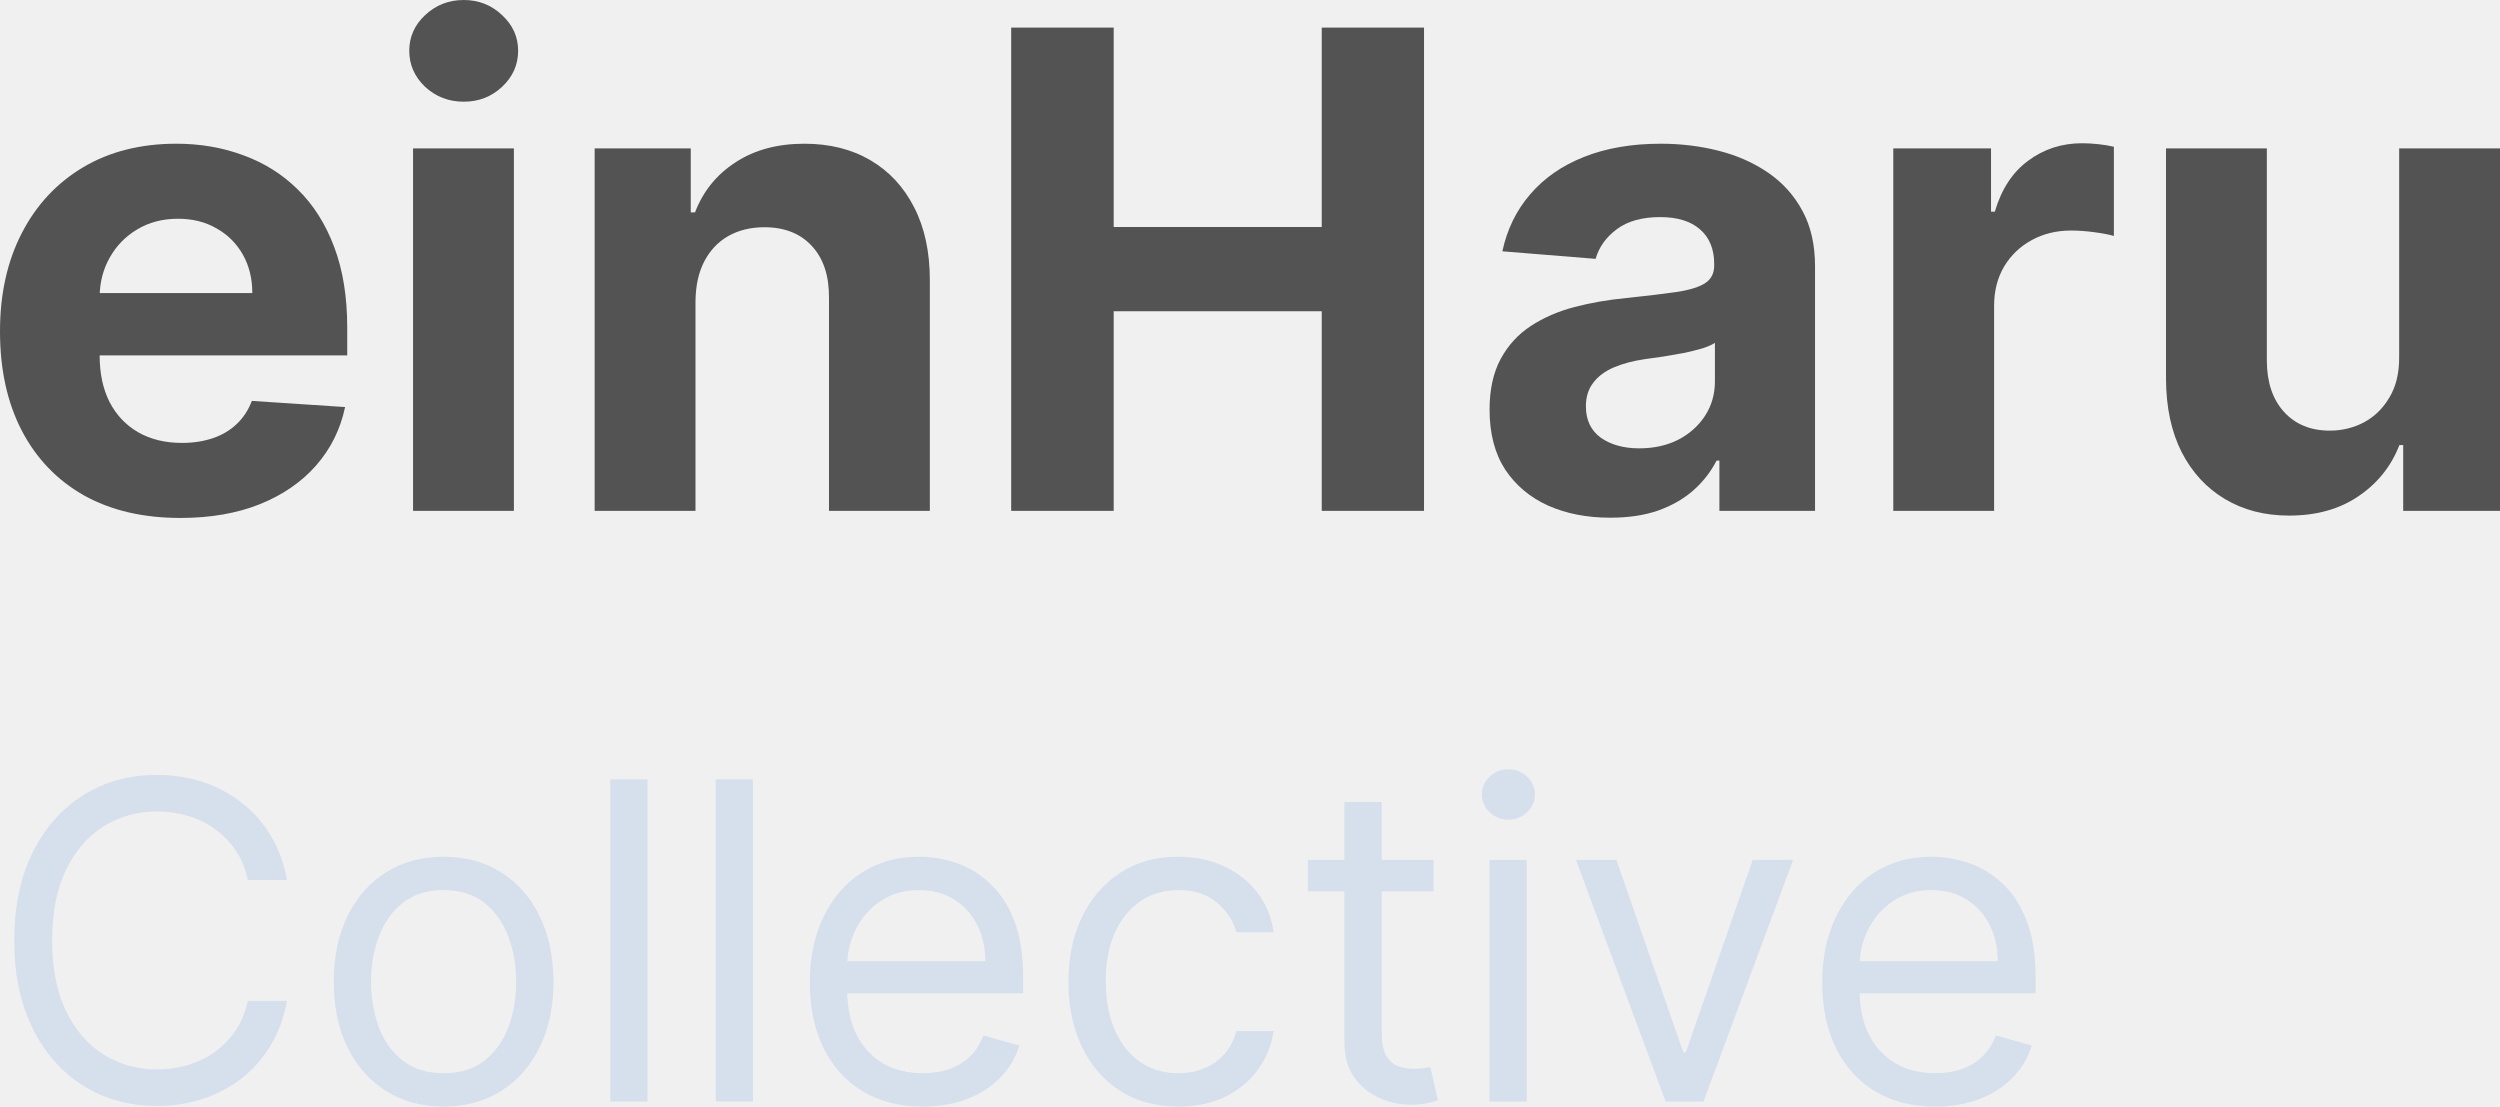
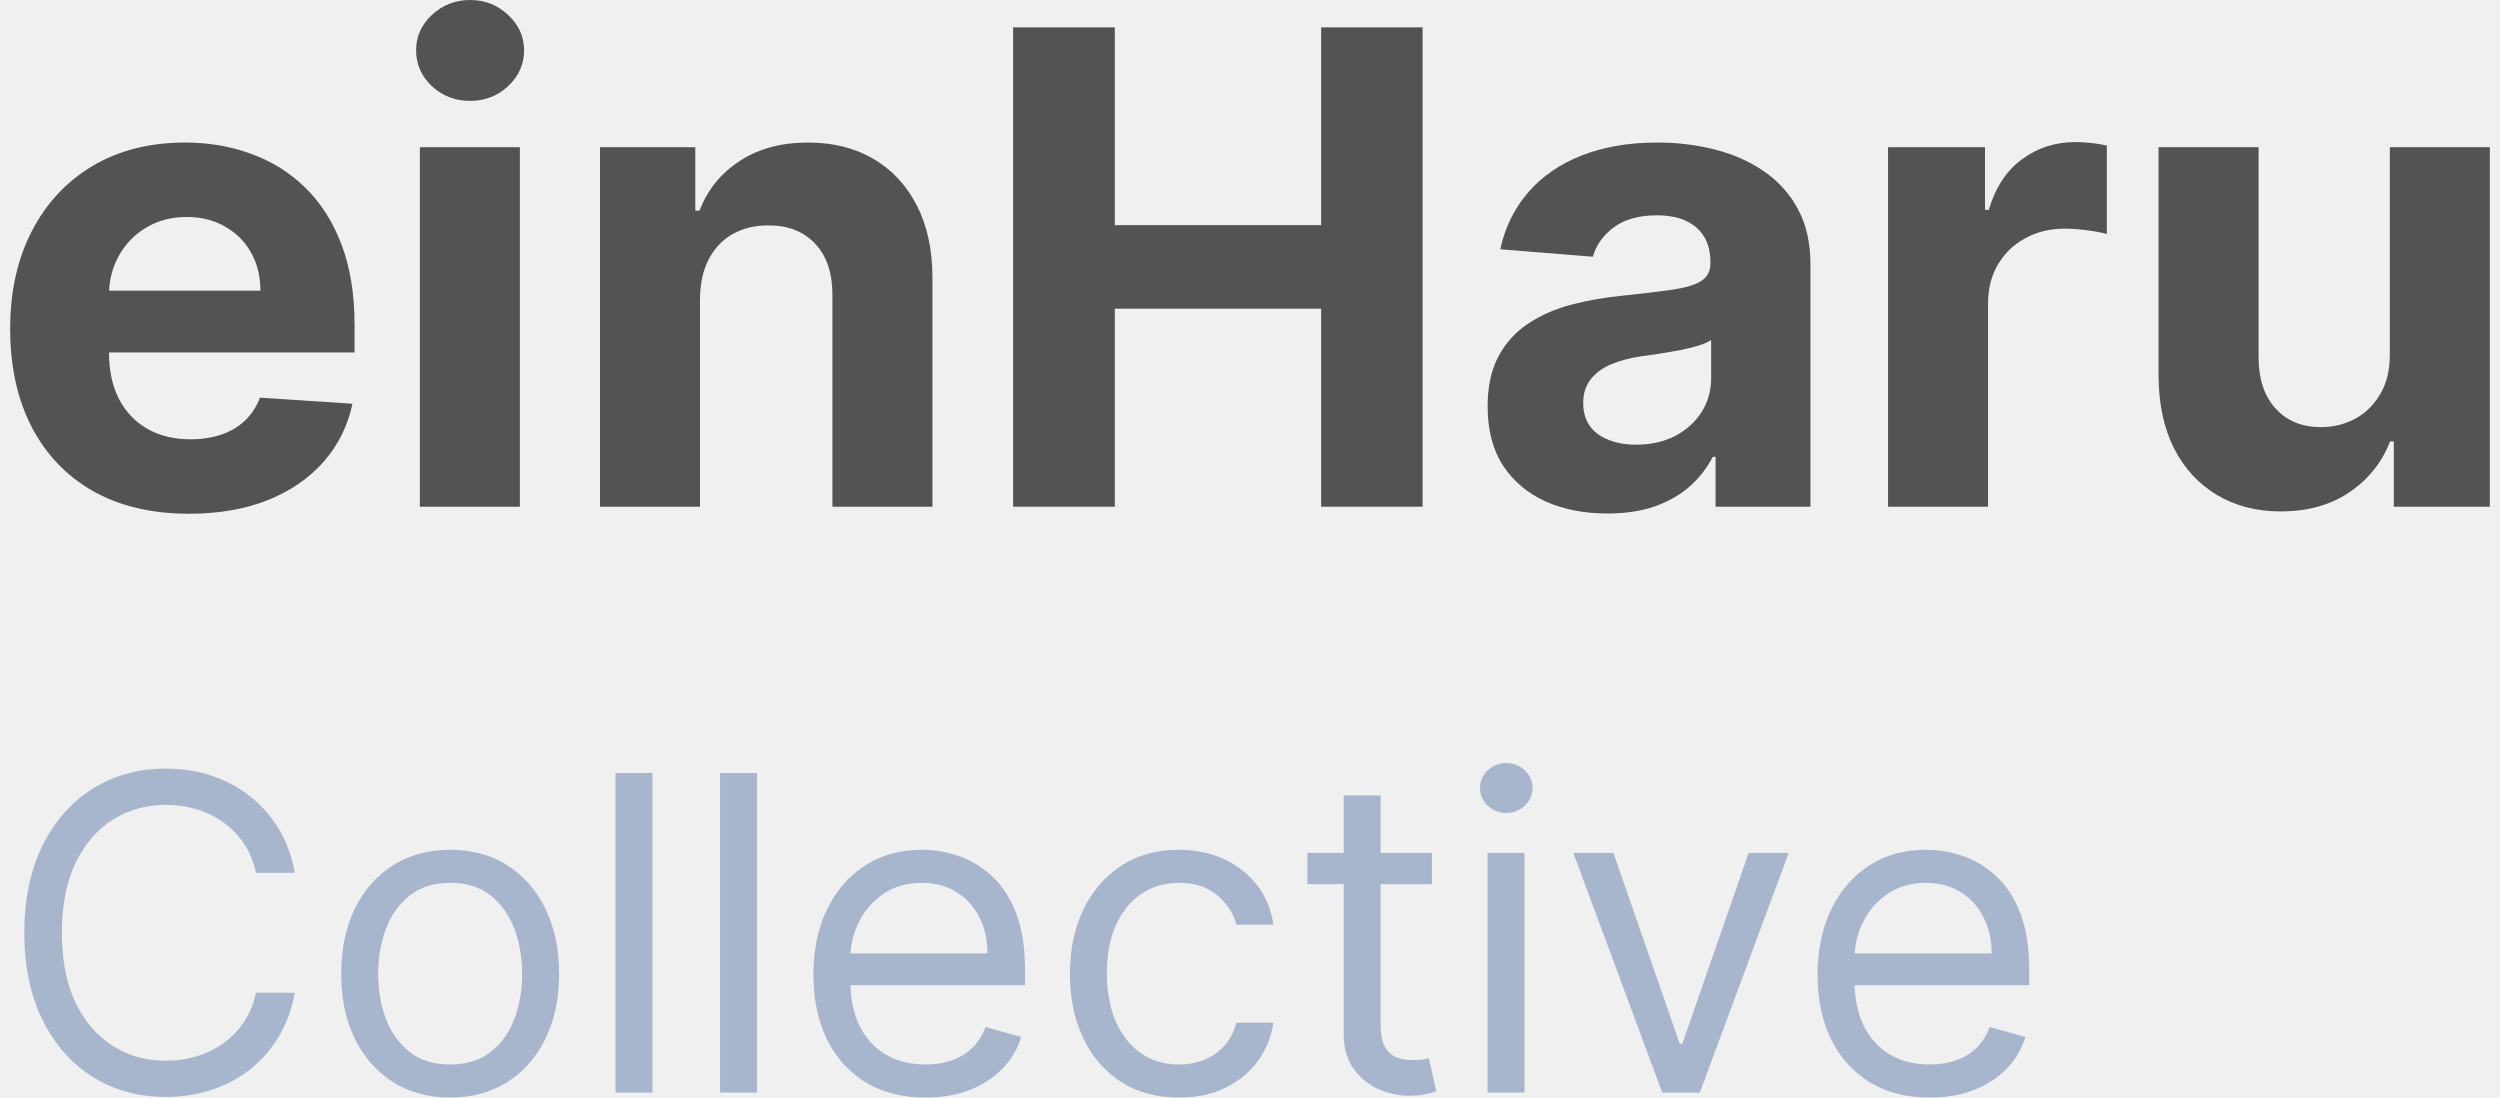
- <svg xmlns="http://www.w3.org/2000/svg" width="122" height="54" viewBox="0 0 122 54" fill="none">
-   <path d="M14.003 42.945H12.093C11.98 42.398 11.783 41.917 11.5 41.502C11.223 41.088 10.884 40.74 10.484 40.458C10.088 40.172 9.649 39.956 9.167 39.813C8.684 39.67 8.181 39.598 7.657 39.598C6.703 39.598 5.837 39.839 5.062 40.32C4.292 40.801 3.679 41.51 3.222 42.446C2.77 43.383 2.544 44.532 2.544 45.893C2.544 47.255 2.77 48.404 3.222 49.34C3.679 50.277 4.292 50.986 5.062 51.467C5.837 51.948 6.703 52.188 7.657 52.188C8.181 52.188 8.684 52.117 9.167 51.973C9.649 51.83 10.088 51.618 10.484 51.336C10.884 51.05 11.223 50.699 11.5 50.284C11.783 49.865 11.98 49.384 12.093 48.841H14.003C13.859 49.645 13.597 50.364 13.217 50.998C12.838 51.633 12.365 52.173 11.8 52.618C11.236 53.058 10.602 53.394 9.898 53.624C9.2 53.854 8.453 53.969 7.657 53.969C6.312 53.969 5.116 53.642 4.069 52.987C3.022 52.332 2.198 51.4 1.597 50.192C0.996 48.984 0.696 47.551 0.696 45.893C0.696 44.235 0.996 42.802 1.597 41.594C2.198 40.386 3.022 39.455 4.069 38.8C5.116 38.145 6.312 37.817 7.657 37.817C8.453 37.817 9.2 37.932 9.898 38.163C10.602 38.393 11.236 38.731 11.8 39.176C12.365 39.616 12.838 40.154 13.217 40.788C13.597 41.418 13.859 42.137 14.003 42.945Z" fill="#D6DFEC" />
-   <path d="M21.648 54C20.58 54 19.643 53.747 18.837 53.24C18.036 52.733 17.41 52.025 16.958 51.114C16.511 50.203 16.288 49.138 16.288 47.92C16.288 46.692 16.511 45.62 16.958 44.703C17.41 43.787 18.036 43.076 18.837 42.569C19.643 42.063 20.58 41.809 21.648 41.809C22.716 41.809 23.65 42.063 24.451 42.569C25.257 43.076 25.883 43.787 26.33 44.703C26.782 45.62 27.008 46.692 27.008 47.92C27.008 49.138 26.782 50.203 26.33 51.114C25.883 52.025 25.257 52.733 24.451 53.24C23.65 53.747 22.716 54 21.648 54ZM21.648 52.373C22.459 52.373 23.126 52.165 23.65 51.751C24.174 51.336 24.561 50.791 24.813 50.115C25.064 49.44 25.19 48.708 25.19 47.92C25.19 47.132 25.064 46.397 24.813 45.717C24.561 45.036 24.174 44.486 23.65 44.066C23.126 43.647 22.459 43.437 21.648 43.437C20.837 43.437 20.169 43.647 19.646 44.066C19.122 44.486 18.734 45.036 18.483 45.717C18.231 46.397 18.105 47.132 18.105 47.92C18.105 48.708 18.231 49.44 18.483 50.115C18.734 50.791 19.122 51.336 19.646 51.751C20.169 52.165 20.837 52.373 21.648 52.373Z" fill="#D6DFEC" />
-   <path d="M31.599 38.032V53.754H29.782V38.032H31.599Z" fill="#D6DFEC" />
-   <path d="M36.745 38.032V53.754H34.928V38.032H36.745Z" fill="#D6DFEC" />
-   <path d="M45.033 54C43.893 54 42.91 53.749 42.084 53.248C41.262 52.741 40.628 52.035 40.181 51.129C39.74 50.218 39.519 49.158 39.519 47.951C39.519 46.743 39.74 45.678 40.181 44.757C40.628 43.831 41.249 43.109 42.045 42.592C42.846 42.07 43.78 41.809 44.848 41.809C45.464 41.809 46.073 41.912 46.673 42.116C47.274 42.321 47.821 42.654 48.313 43.114C48.806 43.57 49.199 44.174 49.492 44.926C49.784 45.678 49.931 46.605 49.931 47.705V48.473H40.813V46.907H48.083C48.083 46.241 47.949 45.648 47.682 45.126C47.42 44.604 47.045 44.192 46.558 43.89C46.075 43.588 45.505 43.437 44.848 43.437C44.124 43.437 43.498 43.616 42.969 43.974C42.446 44.327 42.042 44.788 41.76 45.356C41.478 45.924 41.337 46.533 41.337 47.183V48.227C41.337 49.117 41.491 49.872 41.799 50.492C42.112 51.106 42.546 51.574 43.1 51.897C43.655 52.214 44.299 52.373 45.033 52.373C45.51 52.373 45.942 52.306 46.327 52.173C46.717 52.035 47.053 51.83 47.336 51.559C47.618 51.282 47.836 50.94 47.99 50.53L49.746 51.021C49.561 51.615 49.25 52.137 48.814 52.587C48.378 53.033 47.839 53.381 47.197 53.632C46.555 53.877 45.834 54 45.033 54Z" fill="#D6DFEC" />
-   <path d="M57.501 54C56.392 54 55.437 53.739 54.636 53.217C53.835 52.695 53.219 51.976 52.788 51.06C52.356 50.144 52.141 49.097 52.141 47.92C52.141 46.722 52.361 45.666 52.803 44.749C53.25 43.828 53.871 43.109 54.667 42.592C55.468 42.07 56.402 41.809 57.47 41.809C58.301 41.809 59.051 41.963 59.718 42.27C60.386 42.577 60.932 43.007 61.359 43.559C61.785 44.112 62.049 44.757 62.152 45.494H60.334C60.196 44.957 59.888 44.481 59.41 44.066C58.938 43.647 58.301 43.437 57.501 43.437C56.792 43.437 56.171 43.621 55.637 43.989C55.108 44.353 54.695 44.867 54.397 45.532C54.105 46.193 53.958 46.968 53.958 47.858C53.958 48.77 54.102 49.563 54.389 50.238C54.682 50.914 55.093 51.438 55.621 51.812C56.155 52.186 56.782 52.373 57.501 52.373C57.973 52.373 58.401 52.291 58.786 52.127C59.172 51.963 59.498 51.728 59.764 51.421C60.032 51.114 60.221 50.745 60.334 50.315H62.152C62.049 51.011 61.795 51.638 61.389 52.196C60.989 52.749 60.458 53.189 59.795 53.516C59.138 53.839 58.373 54 57.501 54Z" fill="#D6DFEC" />
-   <path d="M69.953 41.963V43.498H63.823V41.963H69.953ZM65.609 39.138H67.427V50.377C67.427 50.888 67.501 51.272 67.65 51.528C67.804 51.779 67.999 51.948 68.235 52.035C68.477 52.117 68.731 52.158 68.998 52.158C69.198 52.158 69.362 52.147 69.491 52.127C69.619 52.101 69.722 52.081 69.799 52.065L70.168 53.693C70.045 53.739 69.873 53.785 69.652 53.831C69.431 53.882 69.152 53.908 68.813 53.908C68.299 53.908 67.796 53.798 67.303 53.578C66.816 53.358 66.41 53.023 66.087 52.572C65.769 52.122 65.609 51.554 65.609 50.868V39.138Z" fill="#D6DFEC" />
-   <path d="M72.686 53.754V41.963H74.504V53.754H72.686ZM73.611 39.998C73.256 39.998 72.951 39.877 72.694 39.637C72.442 39.396 72.317 39.107 72.317 38.769C72.317 38.431 72.442 38.142 72.694 37.902C72.951 37.661 73.256 37.541 73.611 37.541C73.965 37.541 74.268 37.661 74.519 37.902C74.776 38.142 74.904 38.431 74.904 38.769C74.904 39.107 74.776 39.396 74.519 39.637C74.268 39.877 73.965 39.998 73.611 39.998Z" fill="#D6DFEC" />
-   <path d="M87.504 41.963L83.13 53.754H81.282L76.908 41.963H78.88L82.145 51.359H82.268L85.533 41.963H87.504Z" fill="#D6DFEC" />
-   <path d="M94.439 54C93.299 54 92.316 53.749 91.49 53.248C90.668 52.741 90.034 52.035 89.588 51.129C89.146 50.218 88.925 49.158 88.925 47.951C88.925 46.743 89.146 45.678 89.588 44.757C90.034 43.831 90.655 43.109 91.451 42.592C92.252 42.07 93.186 41.809 94.254 41.809C94.87 41.809 95.479 41.912 96.079 42.116C96.68 42.321 97.227 42.654 97.72 43.114C98.212 43.57 98.605 44.174 98.898 44.926C99.19 45.678 99.337 46.605 99.337 47.705V48.473H90.219V46.907H97.489C97.489 46.241 97.355 45.648 97.088 45.126C96.826 44.604 96.451 44.192 95.964 43.89C95.481 43.588 94.911 43.437 94.254 43.437C93.53 43.437 92.904 43.616 92.375 43.974C91.852 44.327 91.449 44.788 91.166 45.356C90.884 45.924 90.743 46.533 90.743 47.183V48.227C90.743 49.117 90.897 49.872 91.205 50.492C91.518 51.106 91.952 51.574 92.506 51.897C93.061 52.214 93.705 52.373 94.439 52.373C94.916 52.373 95.348 52.306 95.733 52.173C96.123 52.035 96.459 51.83 96.742 51.559C97.024 51.282 97.242 50.94 97.396 50.53L99.152 51.021C98.967 51.615 98.656 52.137 98.22 52.587C97.784 53.033 97.245 53.381 96.603 53.632C95.961 53.877 95.24 54 94.439 54Z" fill="#D6DFEC" />
-   <path d="M8.802 25.276C6.977 25.276 5.406 24.907 4.089 24.171C2.78 23.426 1.771 22.374 1.063 21.015C0.354 19.649 0 18.033 0 16.167C0 14.348 0.354 12.751 1.063 11.377C1.771 10.003 2.768 8.932 4.054 8.164C5.348 7.397 6.865 7.013 8.606 7.013C9.776 7.013 10.866 7.201 11.874 7.577C12.891 7.946 13.777 8.502 14.531 9.247C15.294 9.991 15.887 10.928 16.31 12.056C16.734 13.177 16.945 14.49 16.945 15.995V17.342H1.964V14.302H12.313C12.313 13.596 12.159 12.97 11.851 12.425C11.543 11.88 11.116 11.454 10.569 11.147C10.03 10.832 9.403 10.675 8.686 10.675C7.939 10.675 7.277 10.847 6.7 11.193C6.13 11.531 5.683 11.987 5.36 12.563C5.036 13.131 4.871 13.764 4.863 14.463V17.353C4.863 18.229 5.025 18.985 5.348 19.622C5.679 20.259 6.145 20.75 6.746 21.096C7.347 21.441 8.059 21.614 8.883 21.614C9.43 21.614 9.93 21.537 10.384 21.384C10.839 21.23 11.228 21 11.551 20.693C11.874 20.386 12.121 20.01 12.29 19.564L16.841 19.864C16.61 20.954 16.137 21.906 15.421 22.72C14.712 23.526 13.796 24.155 12.672 24.608C11.555 25.053 10.265 25.276 8.802 25.276Z" fill="#535353" />
-   <path d="M20.157 24.93V7.243H25.078V24.93H20.157ZM22.629 4.963C21.897 4.963 21.27 4.721 20.746 4.238C20.23 3.746 19.972 3.159 19.972 2.476C19.972 1.8 20.23 1.221 20.746 0.737C21.27 0.246 21.897 0 22.629 0C23.36 0 23.984 0.246 24.5 0.737C25.024 1.221 25.285 1.8 25.285 2.476C25.285 3.159 25.024 3.746 24.5 4.238C23.984 4.721 23.36 4.963 22.629 4.963Z" fill="#535353" />
-   <path d="M33.94 14.705V24.93H29.019V7.243H33.709V10.364H33.917C34.31 9.335 34.968 8.521 35.892 7.922C36.816 7.316 37.937 7.013 39.254 7.013C40.486 7.013 41.56 7.281 42.476 7.819C43.393 8.356 44.105 9.124 44.613 10.122C45.121 11.112 45.376 12.294 45.376 13.669V24.93H40.455V14.544C40.463 13.461 40.185 12.617 39.623 12.01C39.061 11.396 38.287 11.089 37.301 11.089C36.639 11.089 36.054 11.231 35.546 11.515C35.045 11.799 34.652 12.214 34.367 12.759C34.09 13.296 33.948 13.945 33.94 14.705Z" fill="#535353" />
-   <path d="M49.346 24.93V1.347H54.348V11.078H64.501V1.347H69.492V24.93H64.501V15.189H54.348V24.93H49.346Z" fill="#535353" />
-   <path d="M78.582 25.264C77.45 25.264 76.441 25.069 75.556 24.677C74.67 24.278 73.969 23.691 73.454 22.915C72.945 22.132 72.691 21.157 72.691 19.99C72.691 19.008 72.872 18.183 73.234 17.515C73.596 16.847 74.089 16.309 74.713 15.902C75.336 15.496 76.045 15.189 76.838 14.981C77.639 14.774 78.478 14.628 79.356 14.544C80.388 14.436 81.22 14.336 81.851 14.244C82.483 14.145 82.941 13.999 83.226 13.807C83.511 13.615 83.653 13.331 83.653 12.955V12.886C83.653 12.156 83.422 11.592 82.96 11.193C82.506 10.794 81.859 10.594 81.019 10.594C80.134 10.594 79.429 10.79 78.906 11.181C78.382 11.565 78.035 12.049 77.866 12.632L73.315 12.264C73.546 11.189 74 10.26 74.678 9.477C75.356 8.686 76.23 8.08 77.3 7.658C78.378 7.228 79.626 7.013 81.043 7.013C82.028 7.013 82.972 7.128 83.873 7.358C84.781 7.589 85.586 7.946 86.287 8.429C86.995 8.913 87.554 9.535 87.962 10.295C88.37 11.047 88.574 11.949 88.574 13.001V24.93H83.907V22.478H83.769C83.484 23.03 83.103 23.518 82.625 23.94C82.148 24.355 81.574 24.681 80.904 24.919C80.234 25.149 79.46 25.264 78.582 25.264ZM79.992 21.879C80.715 21.879 81.355 21.737 81.909 21.453C82.463 21.161 82.898 20.77 83.214 20.278C83.53 19.787 83.688 19.23 83.688 18.609V16.732C83.534 16.831 83.322 16.924 83.052 17.008C82.791 17.085 82.494 17.158 82.163 17.227C81.832 17.288 81.501 17.346 81.17 17.399C80.839 17.446 80.538 17.488 80.269 17.526C79.691 17.611 79.187 17.745 78.755 17.929C78.324 18.113 77.989 18.363 77.751 18.678C77.512 18.985 77.392 19.369 77.392 19.829C77.392 20.497 77.635 21.008 78.12 21.361C78.613 21.706 79.237 21.879 79.992 21.879Z" fill="#535353" />
-   <path d="M92.392 24.93V7.243H97.162V10.329H97.347C97.671 9.231 98.213 8.402 98.976 7.842C99.738 7.274 100.616 6.99 101.609 6.99C101.856 6.99 102.121 7.005 102.406 7.036C102.691 7.067 102.942 7.109 103.157 7.162V11.515C102.926 11.446 102.607 11.385 102.199 11.331C101.79 11.277 101.417 11.25 101.078 11.25C100.354 11.25 99.707 11.408 99.138 11.723C98.575 12.03 98.129 12.46 97.797 13.012C97.474 13.565 97.312 14.202 97.312 14.924V24.93H92.392Z" fill="#535353" />
-   <path d="M117.079 17.399V7.243H122V24.93H117.276V21.718H117.091C116.69 22.754 116.024 23.587 115.092 24.216C114.168 24.846 113.04 25.161 111.708 25.161C110.522 25.161 109.479 24.892 108.578 24.355C107.677 23.817 106.972 23.053 106.464 22.063C105.963 21.073 105.709 19.887 105.701 18.505V7.243H110.622V17.63C110.63 18.674 110.911 19.499 111.465 20.106C112.02 20.712 112.763 21.015 113.695 21.015C114.288 21.015 114.842 20.881 115.358 20.612C115.874 20.336 116.29 19.929 116.606 19.392C116.929 18.854 117.087 18.19 117.079 17.399Z" fill="#535353" />
+ <svg xmlns="http://www.w3.org/2000/svg" width="123" height="54" viewBox="0 0 123 54" fill="none">
+   <g clip-path="url(#clip0_44_220)">
+     <path d="M14.503 42.946H12.593C12.48 42.398 12.282 41.917 12 41.502C11.723 41.088 11.384 40.74 10.983 40.458C10.588 40.172 10.149 39.957 9.667 39.813C9.184 39.67 8.681 39.598 8.157 39.598C7.202 39.598 6.337 39.839 5.562 40.32C4.792 40.801 4.179 41.51 3.722 42.447C3.27 43.383 3.044 44.532 3.044 45.893C3.044 47.255 3.27 48.404 3.722 49.34C4.179 50.277 4.792 50.986 5.562 51.467C6.337 51.948 7.202 52.188 8.157 52.188C8.681 52.188 9.184 52.117 9.667 51.973C10.149 51.83 10.588 51.618 10.983 51.336C11.384 51.05 11.723 50.699 12 50.285C12.282 49.865 12.48 49.384 12.593 48.841H14.503C14.359 49.645 14.097 50.364 13.717 50.998C13.337 51.633 12.865 52.173 12.3 52.618C11.736 53.058 11.101 53.394 10.398 53.624C9.7 53.854 8.953 53.969 8.157 53.969C6.812 53.969 5.616 53.642 4.569 52.987C3.521 52.332 2.697 51.4 2.097 50.192C1.496 48.985 1.196 47.552 1.196 45.893C1.196 44.235 1.496 42.802 2.097 41.594C2.697 40.386 3.521 39.455 4.569 38.8C5.616 38.145 6.812 37.817 8.157 37.817C8.953 37.817 9.7 37.932 10.398 38.163C11.101 38.393 11.736 38.731 12.3 39.176C12.865 39.616 13.337 40.154 13.717 40.788C14.097 41.418 14.359 42.137 14.503 42.946Z" fill="#A7B6CC" />
+     <path d="M22.148 54C21.08 54 20.143 53.747 19.337 53.24C18.536 52.733 17.91 52.024 17.458 51.113C17.012 50.202 16.788 49.138 16.788 47.92C16.788 46.692 17.012 45.619 17.458 44.703C17.91 43.787 18.536 43.076 19.337 42.569C20.143 42.062 21.08 41.809 22.148 41.809C23.216 41.809 24.15 42.062 24.951 42.569C25.757 43.076 26.383 43.787 26.83 44.703C27.282 45.619 27.508 46.692 27.508 47.92C27.508 49.138 27.282 50.202 26.83 51.113C26.383 52.024 25.757 52.733 24.951 53.24C24.15 53.747 23.216 54 22.148 54ZM22.148 52.372C22.959 52.372 23.626 52.165 24.15 51.751C24.674 51.336 25.061 50.791 25.313 50.115C25.564 49.44 25.69 48.708 25.69 47.92C25.69 47.132 25.564 46.397 25.313 45.717C25.061 45.036 24.674 44.486 24.15 44.066C23.626 43.646 22.959 43.437 22.148 43.437C21.337 43.437 20.669 43.646 20.146 44.066C19.622 44.486 19.234 45.036 18.983 45.717C18.731 46.397 18.605 47.132 18.605 47.92C18.605 48.708 18.731 49.44 18.983 50.115C19.234 50.791 19.622 51.336 20.146 51.751C20.669 52.165 21.337 52.372 22.148 52.372Z" fill="#A7B6CC" />
+     <path d="M32.099 38.032V53.754H30.282V38.032H32.099Z" fill="#A7B6CC" />
+     <path d="M37.245 38.032V53.754H35.428V38.032H37.245Z" fill="#A7B6CC" />
+     <path d="M45.533 54C44.394 54 43.41 53.749 42.584 53.248C41.762 52.741 41.128 52.035 40.682 51.129C40.24 50.218 40.02 49.158 40.02 47.951C40.02 46.743 40.24 45.678 40.682 44.757C41.128 43.831 41.75 43.109 42.545 42.592C43.346 42.07 44.281 41.809 45.348 41.809C45.964 41.809 46.573 41.911 47.173 42.116C47.774 42.321 48.321 42.654 48.814 43.114C49.307 43.57 49.699 44.174 49.992 44.926C50.285 45.678 50.431 46.605 50.431 47.705V48.473H41.313V46.907H48.583C48.583 46.241 48.449 45.648 48.182 45.126C47.92 44.603 47.546 44.191 47.058 43.889C46.575 43.588 46.005 43.437 45.348 43.437C44.624 43.437 43.998 43.616 43.469 43.974C42.946 44.327 42.543 44.788 42.26 45.356C41.978 45.924 41.837 46.533 41.837 47.183V48.227C41.837 49.117 41.991 49.872 42.299 50.492C42.612 51.106 43.046 51.574 43.6 51.896C44.155 52.214 44.799 52.372 45.533 52.372C46.011 52.372 46.442 52.306 46.827 52.173C47.217 52.035 47.553 51.83 47.836 51.559C48.118 51.282 48.336 50.939 48.49 50.53L50.246 51.021C50.061 51.615 49.751 52.137 49.314 52.587C48.878 53.033 48.339 53.381 47.697 53.631C47.055 53.877 46.334 54 45.533 54Z" fill="#A7B6CC" />
+     <path d="M58 54C56.891 54 55.937 53.739 55.136 53.217C54.335 52.695 53.719 51.976 53.287 51.06C52.856 50.144 52.641 49.097 52.641 47.92C52.641 46.722 52.861 45.665 53.303 44.749C53.749 43.828 54.371 43.109 55.166 42.592C55.967 42.07 56.902 41.809 57.969 41.809C58.801 41.809 59.551 41.963 60.218 42.27C60.886 42.577 61.432 43.007 61.858 43.559C62.285 44.112 62.549 44.757 62.651 45.494H60.834C60.696 44.957 60.388 44.481 59.91 44.066C59.438 43.646 58.801 43.437 58 43.437C57.292 43.437 56.671 43.621 56.137 43.989C55.608 44.353 55.195 44.867 54.897 45.532C54.604 46.193 54.458 46.968 54.458 47.858C54.458 48.769 54.602 49.563 54.889 50.238C55.182 50.914 55.593 51.438 56.121 51.812C56.655 52.186 57.282 52.372 58 52.372C58.473 52.372 58.901 52.291 59.286 52.127C59.671 51.963 59.997 51.728 60.264 51.42C60.531 51.113 60.721 50.745 60.834 50.315H62.651C62.549 51.011 62.295 51.638 61.889 52.196C61.489 52.749 60.957 53.189 60.295 53.516C59.638 53.839 58.873 54 58 54Z" fill="#A7B6CC" />
+     <path d="M70.453 41.963V43.498H64.323V41.963H70.453ZM66.109 39.138H67.927V50.377C67.927 50.888 68.001 51.272 68.15 51.528C68.304 51.779 68.499 51.948 68.735 52.035C68.977 52.117 69.231 52.158 69.498 52.158C69.698 52.158 69.862 52.147 69.991 52.127C70.119 52.101 70.222 52.081 70.299 52.065L70.668 53.693C70.545 53.739 70.373 53.785 70.152 53.831C69.931 53.882 69.652 53.908 69.313 53.908C68.799 53.908 68.296 53.798 67.803 53.578C67.316 53.358 66.91 53.023 66.587 52.572C66.269 52.122 66.109 51.554 66.109 50.868V39.138Z" fill="#A7B6CC" />
+     <path d="M73.187 53.754V41.963H75.004V53.754H73.187ZM74.111 39.998C73.756 39.998 73.451 39.877 73.194 39.637C72.943 39.396 72.817 39.107 72.817 38.769C72.817 38.431 72.943 38.142 73.194 37.902C73.451 37.661 73.756 37.541 74.111 37.541C74.465 37.541 74.768 37.661 75.019 37.902C75.276 38.142 75.404 38.431 75.404 38.769C75.404 39.107 75.276 39.396 75.019 39.637C74.768 39.877 74.465 39.998 74.111 39.998Z" fill="#A7B6CC" />
+     <path d="M88.004 41.963L83.63 53.755H81.782L77.408 41.963H79.38L82.645 51.359H82.768L86.033 41.963H88.004Z" fill="#A7B6CC" />
+     <path d="M94.939 54C93.799 54 92.816 53.749 91.99 53.248C91.168 52.741 90.534 52.035 90.088 51.129C89.646 50.218 89.425 49.158 89.425 47.951C89.425 46.743 89.646 45.678 90.088 44.757C90.534 43.831 91.155 43.109 91.951 42.592C92.752 42.07 93.686 41.809 94.754 41.809C95.37 41.809 95.979 41.911 96.579 42.116C97.18 42.321 97.727 42.654 98.22 43.114C98.712 43.57 99.105 44.174 99.398 44.926C99.69 45.678 99.837 46.605 99.837 47.705V48.473H90.719V46.907H97.989C97.989 46.241 97.855 45.648 97.588 45.126C97.326 44.603 96.951 44.191 96.464 43.889C95.981 43.588 95.411 43.437 94.754 43.437C94.03 43.437 93.404 43.616 92.875 43.974C92.352 44.327 91.949 44.788 91.666 45.356C91.384 45.924 91.243 46.533 91.243 47.183V48.227C91.243 49.117 91.397 49.872 91.705 50.492C92.018 51.106 92.452 51.574 93.006 51.896C93.561 52.214 94.205 52.372 94.939 52.372C95.416 52.372 95.848 52.306 96.233 52.173C96.623 52.035 96.959 51.83 97.242 51.559C97.524 51.282 97.742 50.939 97.896 50.53L99.652 51.021C99.467 51.615 99.156 52.137 98.72 52.587C98.284 53.033 97.745 53.381 97.103 53.631C96.461 53.877 95.74 54 94.939 54Z" fill="#A7B6CC" />
+     <path d="M9.302 25.276C7.477 25.276 5.906 24.907 4.589 24.17C3.28 23.426 2.271 22.374 1.563 21.015C0.854 19.649 0.5 18.033 0.5 16.167C0.5 14.348 0.854 12.751 1.563 11.377C2.271 10.003 3.268 8.932 4.554 8.164C5.848 7.397 7.365 7.013 9.106 7.013C10.276 7.013 11.366 7.201 12.374 7.577C13.391 7.945 14.277 8.502 15.031 9.247C15.794 9.991 16.387 10.928 16.81 12.056C17.234 13.177 17.445 14.49 17.445 15.995V17.342H2.464V14.302H12.813C12.813 13.595 12.659 12.97 12.351 12.425C12.043 11.88 11.616 11.454 11.069 11.147C10.53 10.832 9.903 10.675 9.186 10.675C8.439 10.675 7.777 10.847 7.2 11.193C6.63 11.53 6.183 11.987 5.86 12.563C5.536 13.131 5.371 13.764 5.363 14.463V17.353C5.363 18.229 5.525 18.985 5.848 19.622C6.179 20.259 6.645 20.75 7.246 21.096C7.847 21.441 8.559 21.614 9.383 21.614C9.93 21.614 10.43 21.537 10.884 21.384C11.339 21.23 11.728 21 12.051 20.693C12.374 20.386 12.621 20.009 12.79 19.564L17.341 19.864C17.11 20.954 16.637 21.906 15.921 22.719C15.212 23.526 14.296 24.155 13.172 24.608C12.055 25.053 10.765 25.276 9.302 25.276Z" fill="#535353" />
+     <path d="M20.657 24.93V7.243H25.577V24.93H20.657ZM23.128 4.963C22.397 4.963 21.769 4.721 21.246 4.238C20.73 3.746 20.472 3.159 20.472 2.476C20.472 1.8 20.73 1.221 21.246 0.737C21.769 0.246 22.397 0 23.128 0C23.86 0 24.484 0.246 25 0.737C25.523 1.221 25.785 1.8 25.785 2.476C25.785 3.159 25.523 3.746 25 4.238C24.484 4.721 23.86 4.963 23.128 4.963Z" fill="#535353" />
+     <path d="M34.44 14.705V24.93H29.52V7.243H34.209V10.364H34.417C34.81 9.335 35.468 8.521 36.392 7.922C37.316 7.316 38.437 7.013 39.754 7.013C40.986 7.013 42.06 7.281 42.977 7.819C43.893 8.356 44.605 9.124 45.114 10.122C45.622 11.112 45.876 12.294 45.876 13.668V24.93H40.955V14.544C40.963 13.461 40.686 12.617 40.123 12.01C39.561 11.396 38.787 11.089 37.802 11.089C37.139 11.089 36.554 11.231 36.046 11.515C35.545 11.799 35.153 12.214 34.868 12.759C34.59 13.296 34.448 13.945 34.44 14.705Z" fill="#535353" />
+     <path d="M49.846 24.93V1.347H54.848V11.078H65.001V1.347H69.991V24.93H65.001V15.188H54.848V24.93H49.846Z" fill="#535353" />
+     <path d="M79.082 25.264C77.95 25.264 76.942 25.069 76.056 24.677C75.171 24.278 74.47 23.691 73.954 22.915C73.445 22.132 73.191 21.157 73.191 19.99C73.191 19.008 73.372 18.182 73.734 17.515C74.096 16.847 74.589 16.309 75.213 15.902C75.837 15.496 76.545 15.188 77.338 14.981C78.139 14.774 78.978 14.628 79.856 14.544C80.888 14.436 81.72 14.336 82.351 14.244C82.983 14.144 83.441 13.999 83.726 13.807C84.011 13.615 84.153 13.331 84.153 12.954V12.885C84.153 12.156 83.922 11.592 83.46 11.193C83.006 10.793 82.359 10.594 81.52 10.594C80.634 10.594 79.93 10.79 79.406 11.181C78.882 11.565 78.536 12.049 78.366 12.632L73.815 12.264C74.046 11.189 74.501 10.26 75.178 9.477C75.856 8.686 76.73 8.08 77.8 7.658C78.878 7.228 80.126 7.013 81.543 7.013C82.528 7.013 83.472 7.128 84.373 7.358C85.281 7.588 86.086 7.945 86.787 8.429C87.496 8.913 88.054 9.535 88.462 10.294C88.87 11.047 89.074 11.949 89.074 13.001V24.93H84.407V22.478H84.269C83.984 23.03 83.603 23.518 83.125 23.94C82.648 24.355 82.074 24.681 81.404 24.919C80.734 25.149 79.96 25.264 79.082 25.264ZM80.492 21.879C81.216 21.879 81.855 21.737 82.409 21.453C82.964 21.161 83.399 20.77 83.714 20.278C84.03 19.787 84.188 19.23 84.188 18.608V16.732C84.034 16.831 83.822 16.923 83.553 17.008C83.291 17.085 82.994 17.158 82.663 17.227C82.332 17.288 82.001 17.346 81.67 17.399C81.339 17.445 81.038 17.488 80.769 17.526C80.191 17.61 79.687 17.745 79.256 17.929C78.825 18.113 78.49 18.363 78.251 18.678C78.012 18.985 77.893 19.369 77.893 19.829C77.893 20.497 78.135 21.008 78.62 21.361C79.113 21.706 79.737 21.879 80.492 21.879Z" fill="#535353" />
+     <path d="M92.892 24.93V7.243H97.662V10.329H97.847C98.171 9.231 98.713 8.402 99.476 7.842C100.238 7.274 101.116 6.99 102.109 6.99C102.356 6.99 102.621 7.005 102.906 7.036C103.191 7.067 103.442 7.109 103.657 7.162V11.515C103.426 11.446 103.107 11.385 102.699 11.331C102.29 11.277 101.917 11.25 101.578 11.25C100.854 11.25 100.207 11.408 99.638 11.723C99.075 12.03 98.629 12.46 98.297 13.012C97.974 13.565 97.812 14.202 97.812 14.924V24.93H92.892Z" fill="#535353" />
+     <path d="M117.579 17.4V7.243H122.5V24.931H117.776V21.718H117.591C117.19 22.754 116.524 23.587 115.592 24.217C114.668 24.846 113.54 25.161 112.208 25.161C111.022 25.161 109.979 24.892 109.078 24.355C108.177 23.817 107.472 23.054 106.964 22.063C106.463 21.073 106.209 19.887 106.201 18.505V7.243H111.122V17.63C111.13 18.674 111.411 19.499 111.965 20.106C112.52 20.712 113.263 21.015 114.195 21.015C114.788 21.015 115.342 20.881 115.858 20.612C116.374 20.336 116.79 19.929 117.106 19.392C117.429 18.854 117.587 18.19 117.579 17.4Z" fill="#535353" />
+   </g>
+   <defs>
+     <clipPath id="clip0_44_220">
+       <rect width="122" height="54" fill="white" transform="translate(0.5)" />
+     </clipPath>
+   </defs>
</svg>
